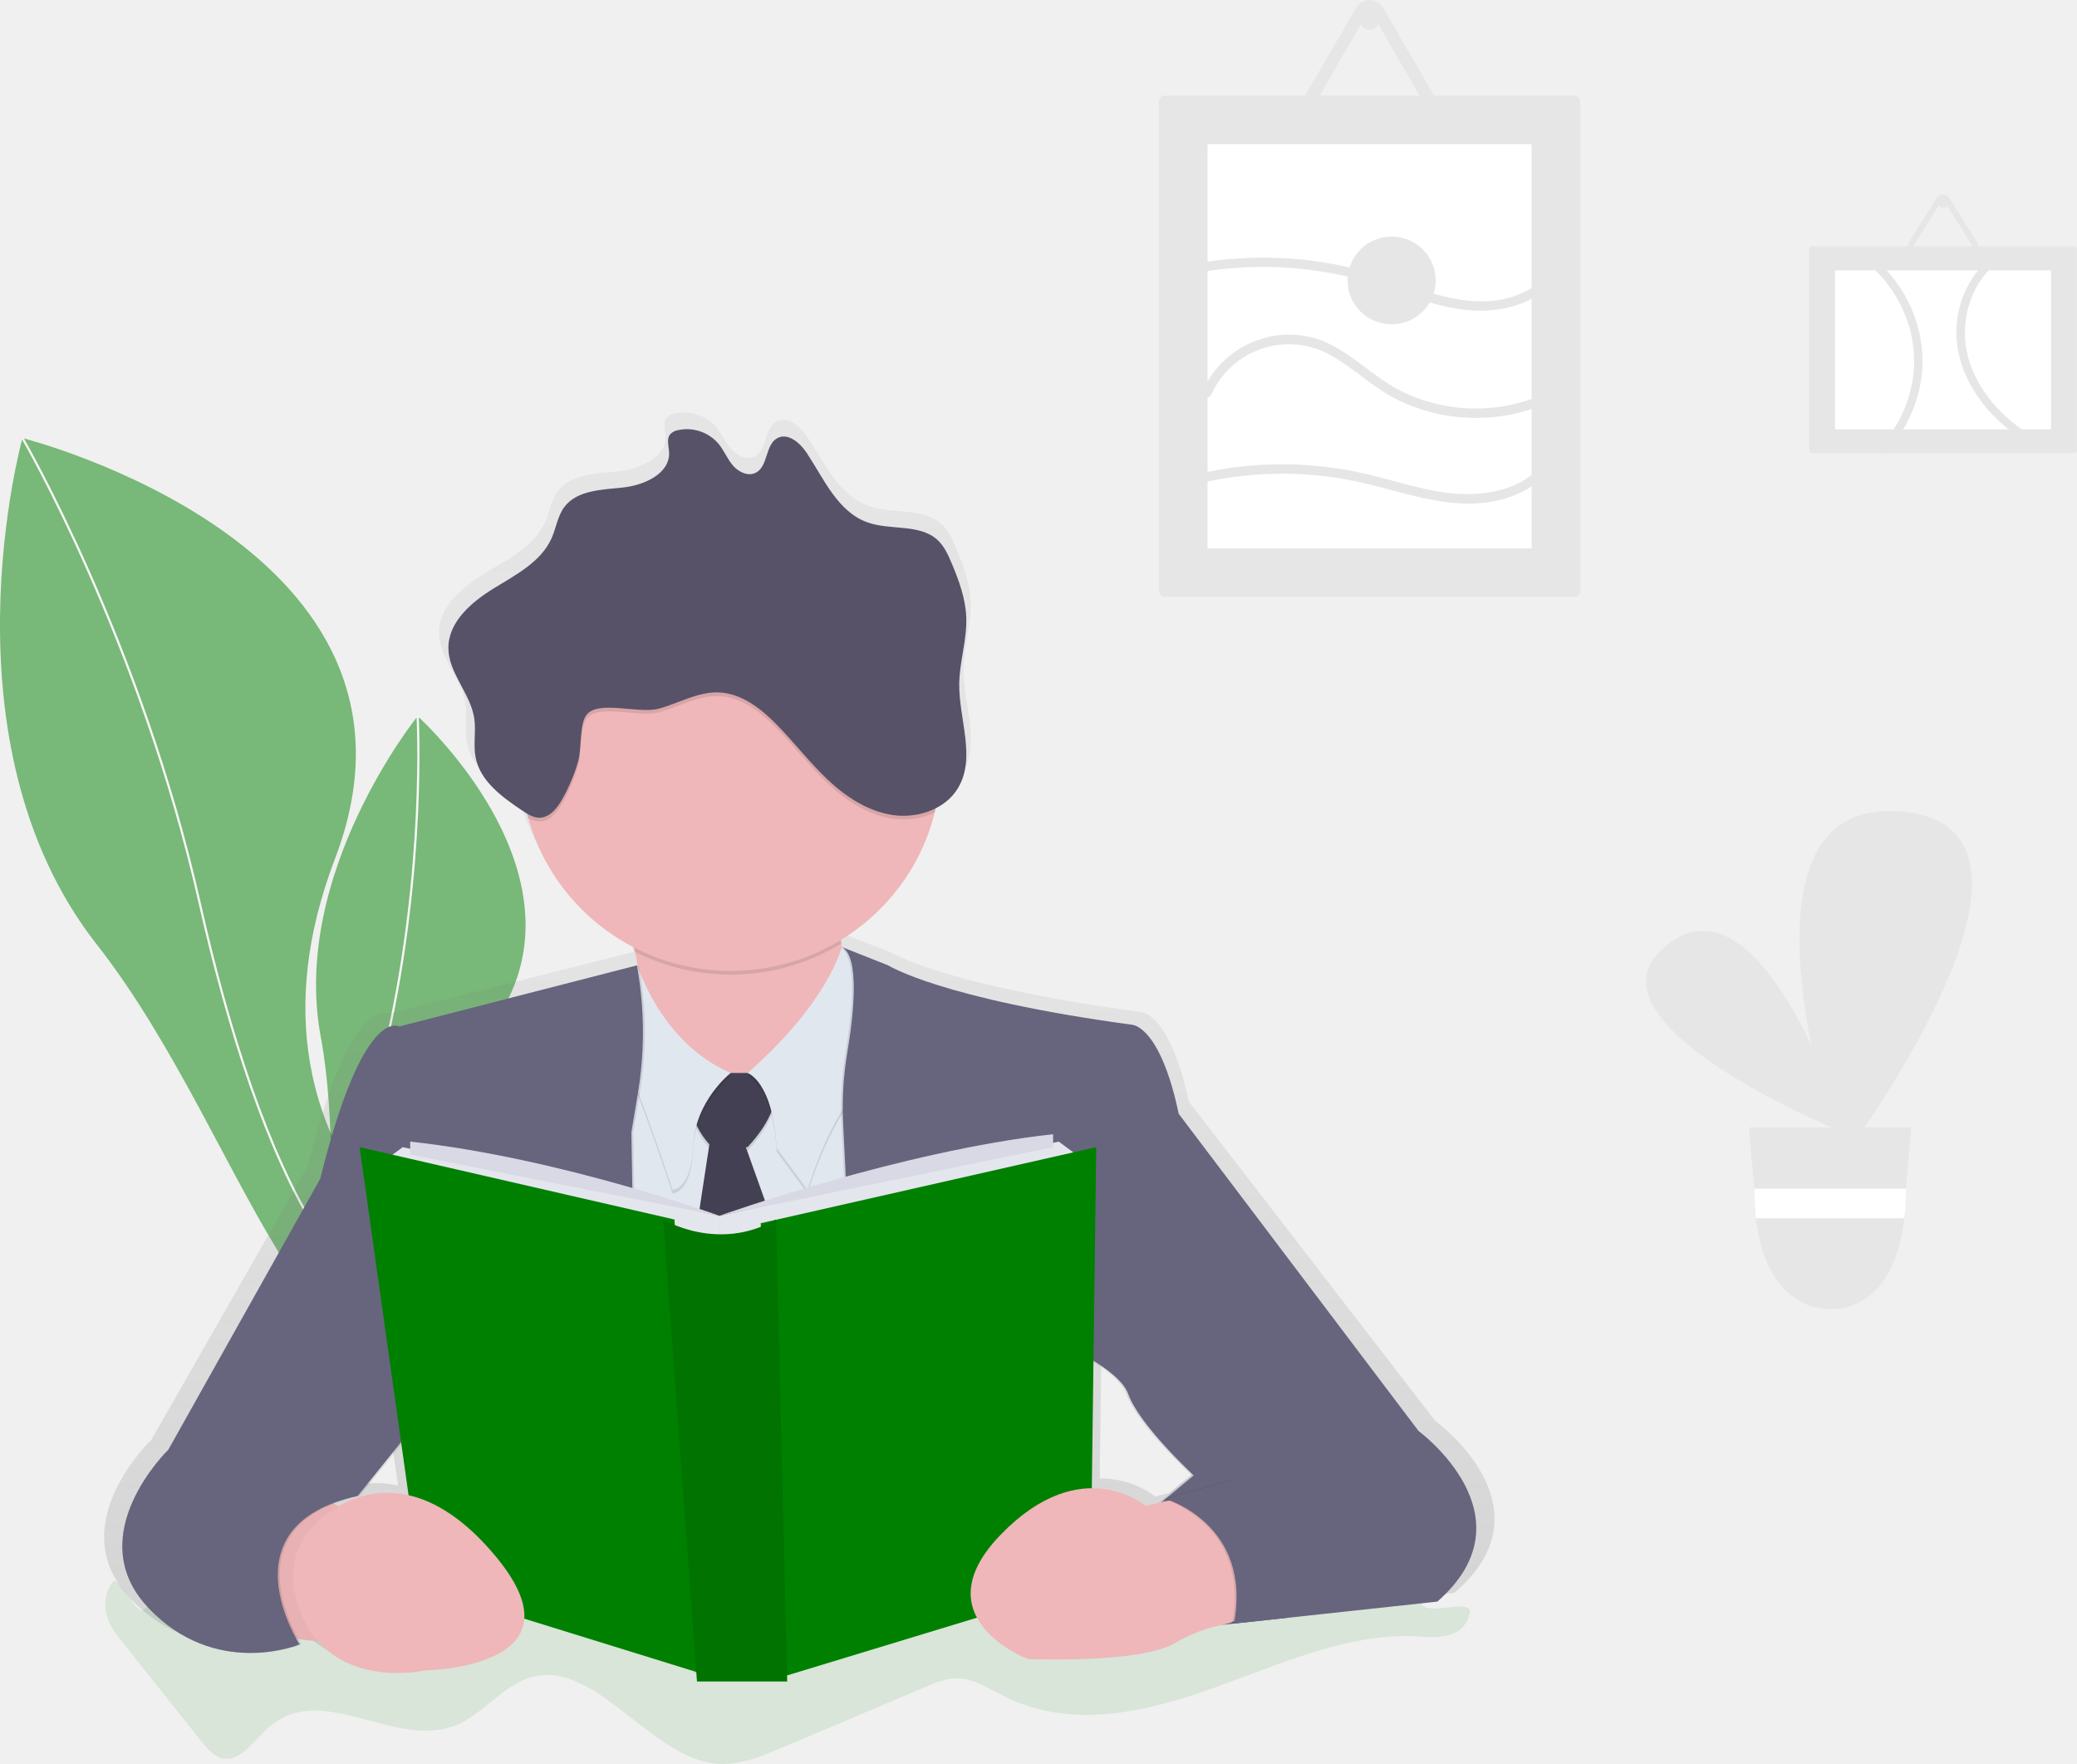
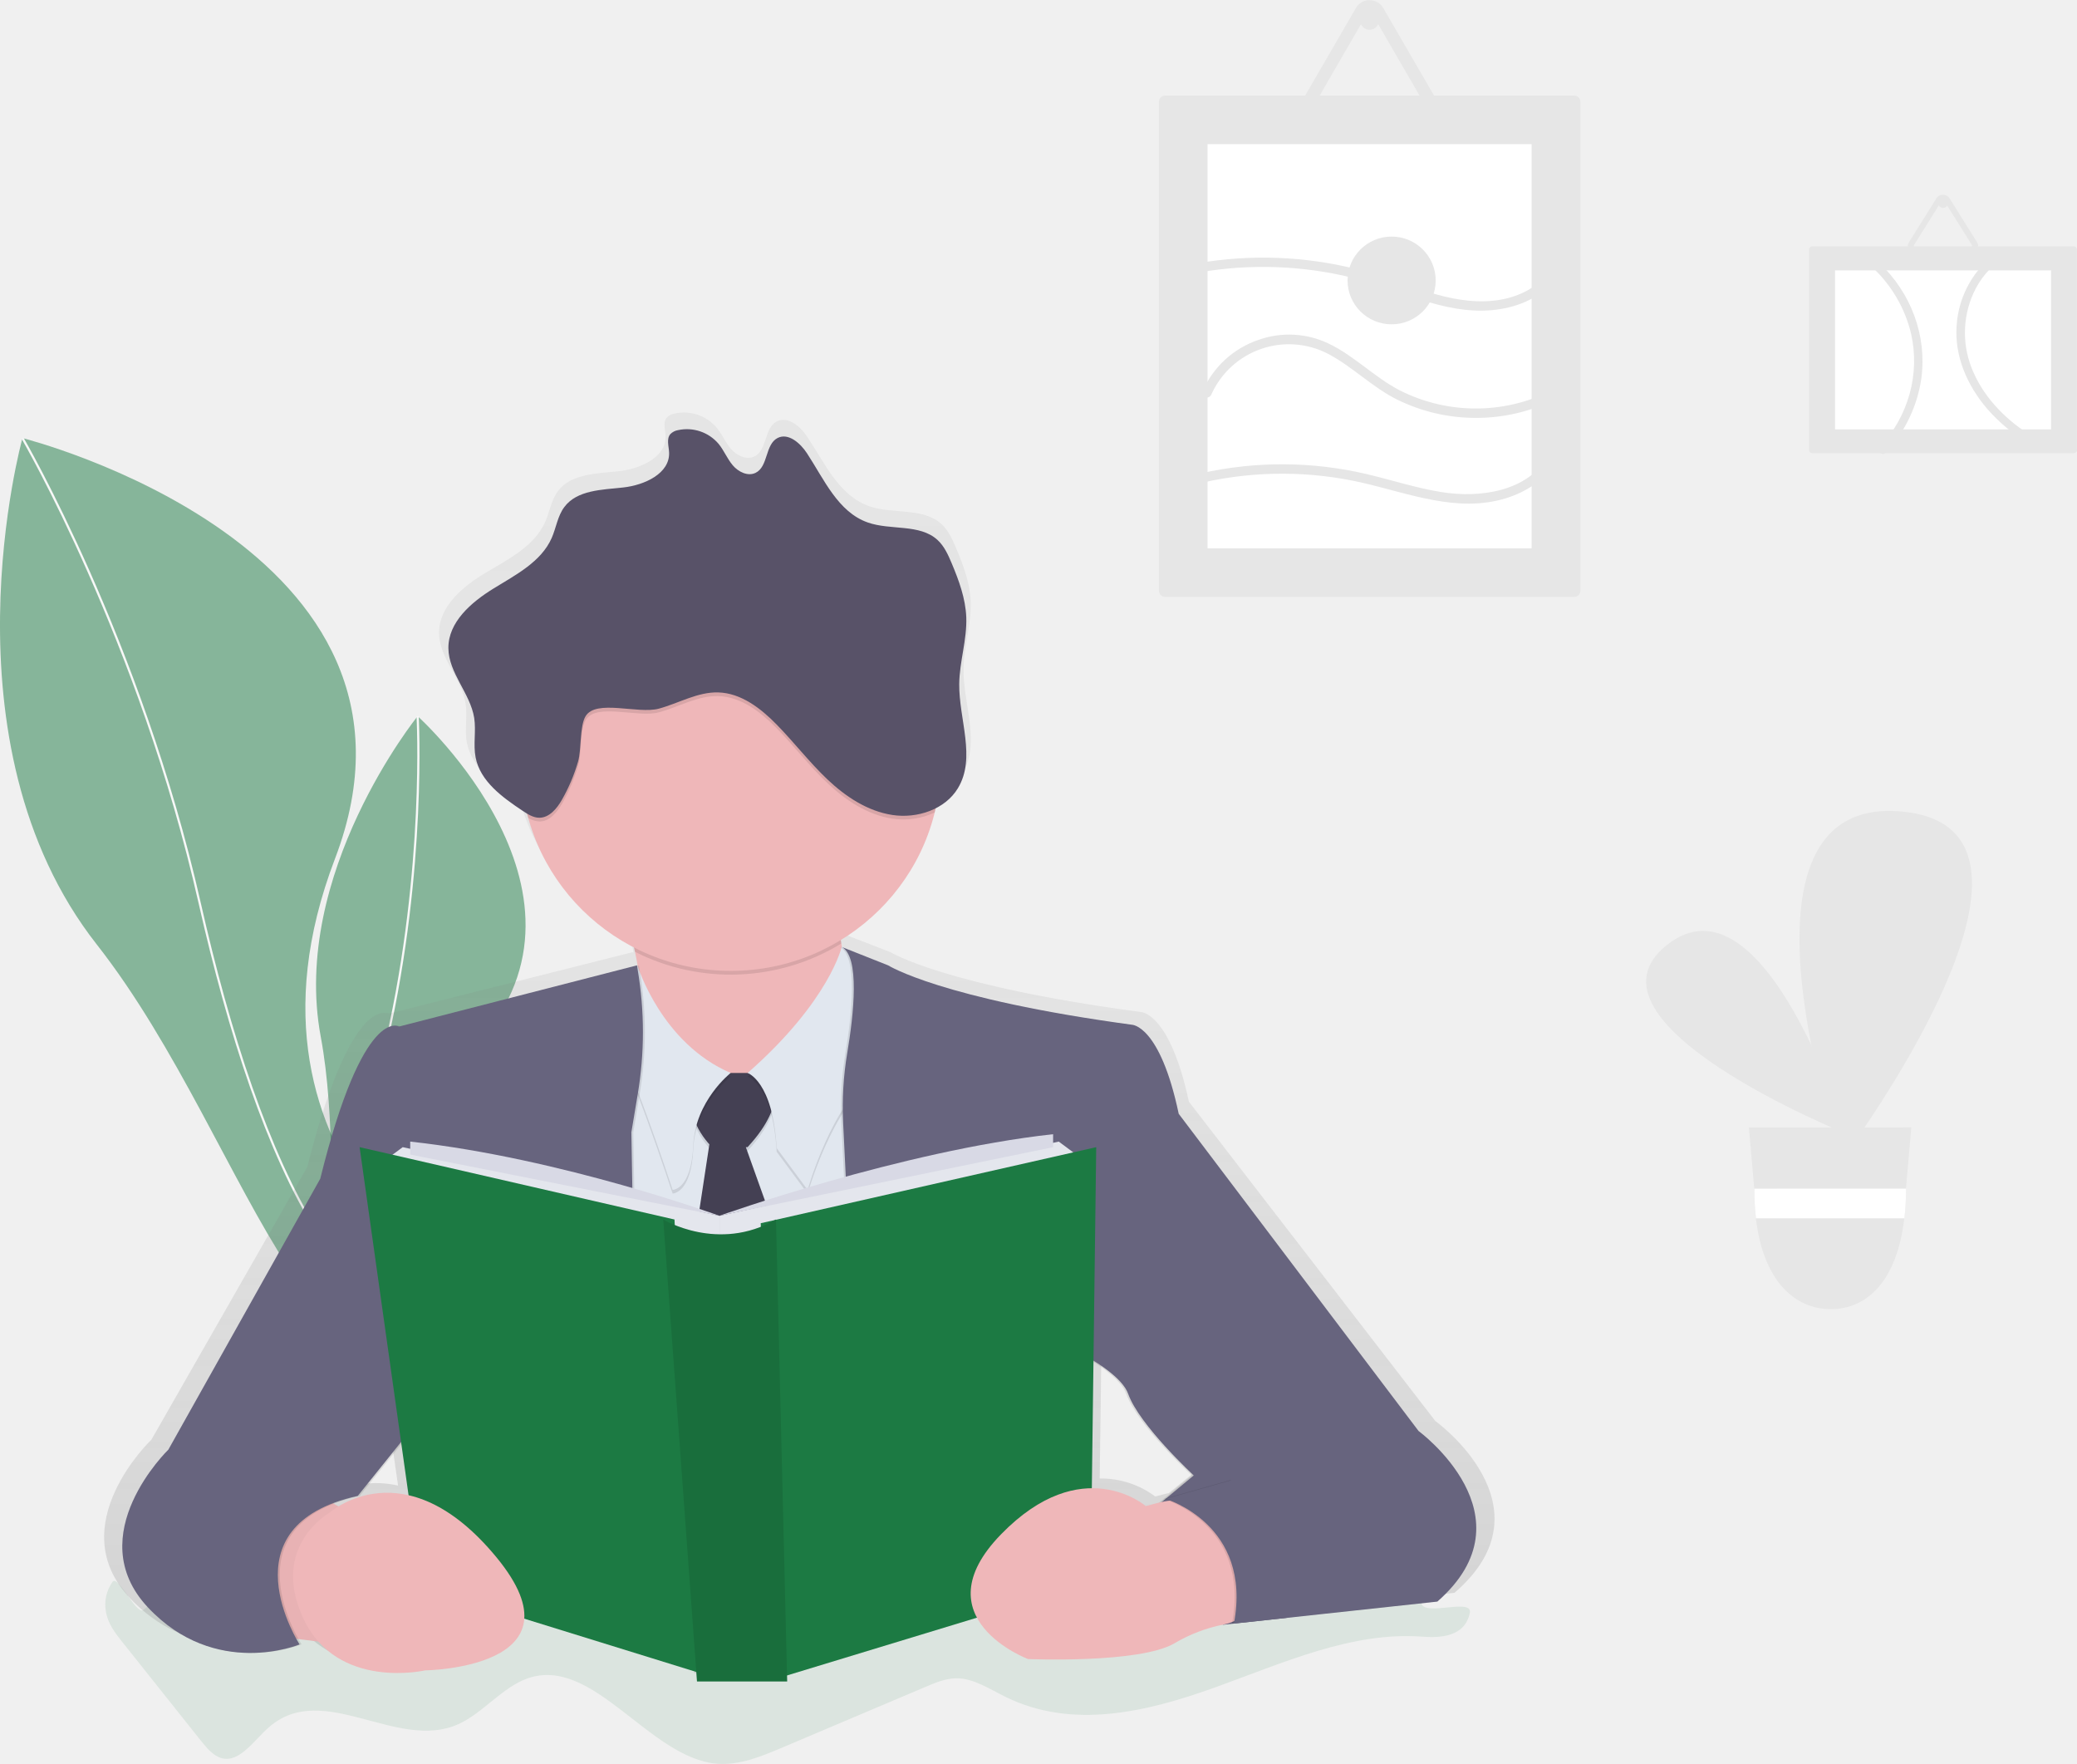
<svg xmlns="http://www.w3.org/2000/svg" id="Layer_1" data-name="Layer 1" viewBox="0 0 949.86 806.59">
  <defs>
-     <style>.cls-1{opacity:.5}.cls-2{fill:green}.cls-3{fill:none;stroke:#fff;stroke-miterlimit:10}.cls-4,.cls-8{opacity:.1}.cls-5{fill:url(#linear-gradient)}.cls-6{fill:#efb7b9}.cls-7{opacity:.03}.cls-7,.cls-8{isolation:isolate}.cls-9{fill:#e1e7ef}.cls-10{fill:#444053}.cls-11{fill:#67647e}.cls-12{fill:#e4e6ed}.cls-13{fill:#d8d9e5}.cls-14{fill:#585268}.cls-15{fill:#e6e6e6}.cls-16{fill:#fff}</style>
+     <style>.cls-1{opacity:.5}.cls-2{fill:#1c7a43}.cls-3{fill:none;stroke:#fff;stroke-miterlimit:10}.cls-4,.cls-8{opacity:.1}.cls-5{fill:url(#linear-gradient)}.cls-6{fill:#efb7b9}.cls-7{opacity:.03}.cls-7,.cls-8{isolation:isolate}.cls-9{fill:#e1e7ef}.cls-10{fill:#444053}.cls-11{fill:#67647e}.cls-12{fill:#e4e6ed}.cls-13{fill:#d8d9e5}.cls-14{fill:#585268}.cls-15{fill:#e6e6e6}.cls-16{fill:#fff}</style>
    <linearGradient id="linear-gradient" x1="462.04" x2="462.04" y1="22.58" y2="599.06" gradientTransform="matrix(1, 0, 0, -1, -96.48, 839)" gradientUnits="userSpaceOnUse">
      <stop offset="0" stop-color="gray" stop-opacity=".25" />
      <stop offset=".54" stop-color="gray" stop-opacity=".12" />
      <stop offset="1" stop-color="gray" stop-opacity=".1" />
    </linearGradient>
  </defs>
  <g class="cls-1">
    <path d="M226.31,650.66S98.68,586.75,153.22,444,10.29,251.69,10.29,251.69s-38.68,139,34,231.59S145,729.54,226.31,650.66Z" class="cls-2" transform="translate(-0.01 -51.37)" />
    <path d="M10.29,251.69s53.85,92.34,81,212.45S162.72,683.37,225.65,648.4" class="cls-3" transform="translate(-0.01 -51.37)" />
  </g>
  <g class="cls-1">
    <path d="M198.89,674s-51-72.5,16.67-142.39S191,378.85,191,378.85s-58.21,72-44.31,146.56S134.11,698.73,198.89,674Z" class="cls-2" transform="translate(-0.01 -51.37)" />
    <path d="M191,378.85s3.86,69.36-14,148-21,149.38,22.14,145.7" class="cls-3" transform="translate(-0.01 -51.37)" />
  </g>
  <g class="cls-4">
    <path d="M48.45,788.31c.9,5.45,4.09,9.6,7.11,13.41l36,45.21c2.9,3.64,6,7.43,9.91,8.42,8.13,2.13,14.68-8.21,21.63-14.26,24.72-21.5,58.51,11.24,86.45-1.28,11.18-5,20.23-16.91,31.63-20.93,30.17-10.71,55.73,36.58,86.88,39,10.23.76,20.27-3.4,30-7.53l65.19-27.62c4.52-1.92,9.13-3.82,13.9-3.94,8-.13,15.49,5,23,8.65,30.39,14.82,64.12,6.82,95.34-4.4s62.64-25.67,94.9-23.28c8.4.63,19.5.1,21.79-10.8,1.37-6.48-17.09.31-21.36-3.18s5.89-18.07.91-18.69c-29-3.6-58.54-3.7-86.87,5.35-14.68,4.68-29.12,11.8-44.19,13.26-15.72,1.53-31.35-3.18-46.78-7.46-39.06-10.84-78.8-19.11-118.68-17.43-70.89,3.06-140.72,37.66-211.25,27.63a181.16,181.16,0,0,1-59.8-19.82c-9.52-5.08-9.09,12.92-18.8,19-3.16,2-11.44-16.43-13.91-12.89A17.88,17.88,0,0,0,48.45,788.31Z" class="cls-2" transform="translate(-0.01 -51.37)" />
  </g>
  <path d="M656.4,701.13l-112.68-146c-8.8-41-22-41-22-41-89.78-12-114.43-27.33-114.43-27.33L387.19,479l-1.67-1-.24-1.32c-.08-.45-.16-1.05-.22-1.57a96,96,0,0,0,44-58.72c.16-.64.31-1.3.46-1.95a25.37,25.37,0,0,0,10.5-9.26c8.63-14,.43-31.72.62-48,.11-10.31,3.71-20.41,3.3-30.7-.34-8.63-3.46-16.91-6.87-24.88-1.65-3.87-3.48-7.83-6.64-10.7-8.4-7.55-22-4.31-32.78-8-14-4.81-20.45-19.79-28.52-31.84-3.09-4.65-8.71-9.56-13.79-7-6,3-4.34,13.19-10.36,16.05-3.65,1.74-8.1-.45-10.71-3.48s-4.09-6.82-6.66-9.88a19.68,19.68,0,0,0-19-6.3,6.62,6.62,0,0,0-3.61,1.83c-1.93,2.21-.72,5.52-.59,8.41.46,9.73-11.59,15.13-21.54,16.17s-21.68,1.15-27.63,9c-3.16,4.15-3.83,9.55-5.95,14.28-4.93,11-16.85,17-27.33,23.25s-21.26,15.47-21.17,27.42c.1,11.47,10.33,20.76,12.13,32.12.95,6-.54,12.23.65,18.22,2.19,11,12.56,18.35,22.12,24.58.65.42,1.31.84,2,1.23.17.68.34,1.34.52,2A96.52,96.52,0,0,0,288,478.52c.15.65.3,1.3.44,2,.46,2,.89,4.18,1.26,6.37l-.29.08v-.22L178.09,514.79a5.11,5.11,0,0,0-2.09-.26c-4.56-.36-18.81,4.5-35.45,70.44L69.26,709.67S27.89,749,59.58,782.3c16.16,17,34.37,21.09,48.35,21a67.31,67.31,0,0,0,23.81-4s-.57-.87-1.45-2.41l9.42,1.13c18.54,20.4,50.13,13.24,50.13,13.24s44.92-.51,46.57-23.76l80.74,24.52.33,4.36h42.4l-.07-2.78L449,787.05c6.95,12.72,23.95,19,23.95,19s52.35,2.18,68.8-7.25a74,74,0,0,1,22.3-8.5l.45,0-.11.1,100.79-10.7C711,740.41,656.4,701.13,656.4,701.13ZM149.08,735.85l-2.21-1.27A82.9,82.9,0,0,1,159.05,731l19.61-23.95,3.39,23.62A45,45,0,0,0,149.08,735.85Zm379.23-.19a41.4,41.4,0,0,0-25.38-8.22l.77-58.15c7.37,4.66,13.55,9.79,15.38,14.75,5.28,14.52,30.81,37.58,30.81,37.58L536.63,732.4h0l-2.06,1.67c-.56.13-1.11.26-1.67.41Z" class="cls-5" transform="translate(-0.01 -51.37)" />
  <polygon points="128.46 748.52 149.03 751.06 161.03 692.53 137.88 678.95 107.88 711.19 128.46 748.52" class="cls-6" />
  <polygon points="128.46 748.52 149.03 751.06 161.03 692.53 137.88 678.95 107.88 711.19 128.46 748.52" class="cls-7" />
  <path d="M404.45,512.3l-49.71,44.12s-96,21.21-72-8.49c13.59-16.82,11.79-42.35,7.66-61.32a158.94,158.94,0,0,0-7.66-25.24S406.19,387.6,389.05,443.6c-5.09,16.61-5.8,29.41-4.29,39.2C388.36,506,404.45,512.3,404.45,512.3Z" class="cls-6" transform="translate(-0.01 -51.37)" />
  <path d="M389.05,443.6c-5.09,16.61-5.8,29.41-4.29,39.2a97,97,0,0,1-94.34,3.82,158.14,158.14,0,0,0-7.67-25.23S406.19,387.6,389.05,443.6Z" class="cls-8" transform="translate(-0.01 -51.37)" />
  <path d="M430.2,400.32c0,52.48-43,95-96,95s-96-42.54-96-95,43-95,96-95c52.87-.17,95.87,42.1,96,94.43C430.2,399.93,430.2,400.13,430.2,400.32Z" class="cls-6" transform="translate(-0.01 -51.37)" />
  <polygon points="268.17 471.97 268.17 645.87 437.04 632.29 408.76 455 334.18 499.11 268.17 471.97" class="cls-9" />
  <path d="M359.9,630.22l-18.8-52.59h.78C361.59,556.42,353,543.69,353,543.69H325.65c-17.42,12.24-5.33,28.09-1.23,32.65l-8.2,53.88Z" class="cls-8" transform="translate(-0.01 -51.37)" />
  <path d="M359.9,628.52l-18.8-52.59h.78C361.59,554.72,353,542,353,542H325.65c-17.42,12.23-5.33,28.08-1.23,32.64l-8.2,53.88Z" class="cls-10" transform="translate(-0.01 -51.37)" />
  <path d="M385,485.8s-5.41,24.8-43.08,57.89c0,0,11.59,3.82,13.28,34.36l14.15,19.11s11.14-39.87,30.86-53.44,0-49.2,0-49.2Z" class="cls-8" transform="translate(-0.01 -51.37)" />
  <path d="M385,484.12s-5.41,24.8-43.08,57.89c0,0,11.59,3.82,13.28,34.35l14.15,19.12S380.48,555.61,400.2,542s0-49.2,0-49.2Z" class="cls-9" transform="translate(-0.01 -51.37)" />
  <path d="M334.15,543.69s-16.22,12.73-17.1,33.09-9.43,20.36-9.43,20.36-21.43-65.32-28.28-71.26,12.36-31,12.36-31S302.48,530.12,334.15,543.69Z" class="cls-8" transform="translate(-0.01 -51.37)" />
  <path d="M334.15,542s-16.22,12.72-17.1,33.1-9.43,20.36-9.43,20.36-21.44-65.34-28.32-71.28,12.36-31,12.36-31S302.48,528.42,334.15,542Z" class="cls-9" transform="translate(-0.01 -51.37)" />
  <path d="M383.9,484.31l21.43,8.49s24,15.29,111.44,27.15c0,0,12.85,0,21.43,40.72L647.9,705.73s53.15,39,8.58,78l-98.12,10.61s56.58-53.44-29.14-55.14l15.84-13.16s-24.86-22.94-30-37.32-47.13-30.54-47.13-30.54l5.15,122.15L395.9,792.24,384.78,564.93a148.92,148.92,0,0,1,1.85-32C389.54,515.64,392.6,488.33,383.9,484.31Z" class="cls-8" transform="translate(-0.01 -51.37)" />
  <path d="M384.76,484.31l21.43,8.49s24,15.29,111.44,27.15c0,0,12.85,0,21.43,40.72l109.7,145.06s53.14,39,8.58,78l-98.12,10.61s56.58-53.44-29.14-55.14l15.86-13.15s-24.86-22.94-30-37.33-47.12-30.53-47.12-30.53L474,780.38l-77.23,11.86L385.6,564.93a149.57,149.57,0,0,1,1.86-32C390.39,515.64,393.46,488.33,384.76,484.31Z" class="cls-11" transform="translate(-0.01 -51.37)" />
  <path d="M292.18,492.79l-108.86,28s-16.28-10.18-36,69.57L77.89,714.25s-40.29,39-9.42,72.11,69.45,16.91,69.45,16.91S102.78,749,164.5,735.41l23.17-28.84,104.58,11.87-2.64-149.3,2.93-17.4a170.93,170.93,0,0,0,0-56.82Z" class="cls-8" transform="translate(-0.01 -51.37)" />
  <path d="M291.33,492.79l-108.86,28s-16.29-10.18-36,69.57L77,714.25s-40.32,39-9.41,72.06,69.43,17,69.43,17S101.9,749,163.62,735.41l23.18-28.84,104.57,11.87-2.62-149.3,2.91-17.4a170.93,170.93,0,0,0,0-56.82Z" class="cls-11" transform="translate(-0.01 -51.37)" />
  <polygon points="184.17 524.56 173.88 532.19 329.04 571.21 329.04 555.95 184.17 524.56" class="cls-12" />
  <polygon points="484.19 522.01 494.47 529.65 329.04 571.21 329.04 555.95 484.19 522.01" class="cls-12" />
  <polygon points="164.46 524.56 308.46 557.64 318.75 764.63 192.74 725.61 164.46 524.56" class="cls-2" />
  <polygon points="501.33 524.56 347.89 559.34 356.46 767.18 498.76 723.91 501.33 524.56" class="cls-2" />
  <path d="M303.32,609s25.14,15.29,51.57,0L360,820.24H318.76Z" class="cls-2" transform="translate(-0.01 -51.37)" />
  <path d="M303.32,609s25.14,15.29,51.57,0L360,820.24H318.76Z" class="cls-8" transform="translate(-0.01 -51.37)" />
  <path d="M187.61,573.38v5.94l141.43,28S257,581,187.61,573.38Z" class="cls-13" transform="translate(-0.01 -51.37)" />
  <path d="M481.62,570v5.94L329,607.31S412.18,577.63,481.62,570Z" class="cls-13" transform="translate(-0.01 -51.37)" />
  <path d="M528.51,738.86,524,740.05s-29.14-25.23-66.27,13S470.13,810,470.13,810s51,2.17,67-7.21a70.94,70.94,0,0,1,22.32-8.55,22.88,22.88,0,0,0,12.5-7h0a29.32,29.32,0,0,0,7.47-24.35h0a29.64,29.64,0,0,0-21.95-24.17h0A57,57,0,0,0,528.51,738.86Z" class="cls-6" transform="translate(-0.01 -51.37)" />
  <path d="M150.75,743.05S185,712.51,227,763.41s-32.58,51.77-32.58,51.77-40.32,9.3-55.71-23.78S150.75,743.05,150.75,743.05Z" class="cls-6" transform="translate(-0.01 -51.37)" />
  <path d="M532.14,736.78s39.86,11.52,31.31,57l24.09-2.6,5.09-23.14-10.29-32.23-19.71-7.65Z" class="cls-8" transform="translate(-0.01 -51.37)" />
  <path d="M533,736.78s39.86,11.52,31.31,57l24.09-2.6,5.08-23.14L583.2,735.84l-19.71-7.65Z" class="cls-11" transform="translate(-0.01 -51.37)" />
  <path d="M430.2,400.32a94.27,94.27,0,0,1-2.74,22.57,33.59,33.59,0,0,1-19.36,2.82c-11.36-1.72-21.38-8.41-29.69-16.26s-15.27-17-23.28-25.16c-7.27-7.4-16.23-14.32-26.64-14.62-9.46-.27-18.07,5-27.19,7.43-9.55,2.6-28.78-4.49-33.44,3.52-2.74,4.71-1.77,15.07-3.39,20.65a80.23,80.23,0,0,1-7.36,17.47c-2.32,4-5.72,8.3-10.4,8.26a10.62,10.62,0,0,1-5.13-1.62c-14-50.62,16.11-102.88,67.26-116.74s104,15.95,118,66.56a94.23,94.23,0,0,1,3.4,25.1Z" class="cls-8" transform="translate(-0.01 -51.37)" />
  <path d="M301.29,375.42c9.13-2.47,17.77-7.7,27.19-7.43,10.41.3,19.38,7.22,26.64,14.62,8,8.16,15,17.29,23.28,25.15s18.34,14.53,29.69,16.27,24.14-2.5,30-12.24c8.4-13.9.42-31.5.6-47.7.12-10.24,3.61-20.27,3.22-30.5-.34-8.56-3.37-16.82-6.69-24.7-1.61-3.82-3.38-7.78-6.47-10.62-8.18-7.49-21.42-4.28-31.92-8-13.59-4.78-19.92-19.67-27.77-31.63-3-4.59-8.5-9.49-13.43-7-5.8,3-4.22,13.11-10.09,15.95-3.55,1.72-7.89-.45-10.43-3.46s-4-6.78-6.48-9.81a19,19,0,0,0-18.54-6.26,6.28,6.28,0,0,0-3.51,1.81c-1.87,2.2-.71,5.48-.58,8.35.45,9.67-11.25,15-21,16.06s-21.11,1.15-26.91,8.94c-3.09,4.12-3.72,9.49-5.79,14.18-4.81,10.89-16.41,16.82-26.62,23.1s-20.7,15.37-20.61,27.24c.09,11.41,10,20.64,11.8,31.9.93,6-.51,12.16.65,18.1,2.12,10.9,12.22,18.22,21.54,24.41,2.31,1.53,4.78,3.13,7.57,3.15,4.63,0,8.1-4.23,10.39-8.26a80.55,80.55,0,0,0,7.37-17.47c1.61-5.59.65-15.95,3.38-20.64C272.51,370.93,291.74,378,301.29,375.42Z" class="cls-14" transform="translate(-0.01 -51.37)" />
  <path d="M532.83,95.07A2.87,2.87,0,0,0,530,97.93V321.45a2.87,2.87,0,0,0,2.88,2.87H719.89a2.87,2.87,0,0,0,2.88-2.87V97.93a2.87,2.87,0,0,0-2.88-2.86Z" class="cls-15" transform="translate(-0.01 -51.37)" />
  <path d="M552.25,302.11H700.46V117.28H552.25Z" class="cls-16" transform="translate(-0.01 -51.37)" />
  <path d="M652.53,110.83H600.19a7.17,7.17,0,0,1-7.21-7.12,7.24,7.24,0,0,1,1-3.63L620.13,55l.06-.11a7.11,7.11,0,0,1,5.45-3.44h0c.22,0,.45,0,.68,0A7.11,7.11,0,0,1,632.59,55l26.17,45.13a7.15,7.15,0,0,1-2.63,9.79,7.24,7.24,0,0,1-3.6,1Zm-53.78-7.17a1.52,1.52,0,0,0,.19.72,1.43,1.43,0,0,0,1.25.72h52.34a1.44,1.44,0,0,0,1.25-.72,1.52,1.52,0,0,0,.19-.72,1.45,1.45,0,0,0-.19-.71L627.61,57.82a1.45,1.45,0,0,0-2-.53,1.5,1.5,0,0,0-.53.53L598.94,103A1.45,1.45,0,0,0,598.75,103.66Z" class="cls-15" transform="translate(-0.01 -51.37)" />
  <ellipse cx="626.35" cy="9.31" class="cls-15" rx="4.32" ry="4.3" />
  <path d="M554,231.73a38.86,38.86,0,0,1,53.35-18.58c11.23,5.93,20.2,15.26,31.61,20.94a81.21,81.21,0,0,0,35.66,8.37,80.06,80.06,0,0,0,40-10.34,2.15,2.15,0,0,0-2.17-3.71,77,77,0,0,1-72.57,1.32c-11.44-6-20.51-15.61-32.16-21.21a41.74,41.74,0,0,0-32-1.79,42.88,42.88,0,0,0-25.88,23.86c-1,2.56,3.12,3.67,4.16,1.14Z" class="cls-15" transform="translate(-0.01 -51.37)" />
  <path d="M550.54,271.91a165.09,165.09,0,0,1,72.72.25c21.25,4.91,43.18,13.74,65.09,7.15,9.79-2.94,18.76-8.82,23.79-17.87,1.34-2.43-2.38-4.6-3.73-2.17-9.47,17-31.65,19.92-49.16,17.12-11.71-1.87-23-5.61-34.51-8.3a168.87,168.87,0,0,0-75.35-.32c-2.71.6-1.56,4.74,1.15,4.14Z" class="cls-15" transform="translate(-0.01 -51.37)" />
  <path d="M549,175.83a171.33,171.33,0,0,1,69.13,2.45c21.15,5.16,41.82,16.94,64.18,14.91,10.35-.95,20.59-4.74,27.63-12.62,1.84-2.06-1.21-5.11-3.06-3-6.06,6.8-14.8,10.33-23.77,11.28-10.33,1.1-20.48-1-30.32-4.06-10.89-3.36-21.46-7.6-32.53-10.38a175.69,175.69,0,0,0-72.4-2.69c-2.74.47-1.58,4.61,1.14,4.15Z" class="cls-15" transform="translate(-0.01 -51.37)" />
  <ellipse cx="636.42" cy="128.24" class="cls-15" rx="20.15" ry="20.06" />
  <path d="M828.88,164a1.49,1.49,0,0,0-1.54,1.41v91.77a1.49,1.49,0,0,0,1.54,1.41H948.33a1.47,1.47,0,0,0,1.53-1.41V165.42a1.47,1.47,0,0,0-1.53-1.41Z" class="cls-15" transform="translate(-0.01 -51.37)" />
  <path d="M839.21,175v72.71H938V175Z" class="cls-16" transform="translate(-0.01 -51.37)" />
  <path d="M901.25,167H876a3.36,3.36,0,0,1-3.49-3.19,3,3,0,0,1,.48-1.62L885.59,142l0-.05a3.47,3.47,0,0,1,2.64-1.53h.34a3.52,3.52,0,0,1,3,1.6l12.64,20.2a3.08,3.08,0,0,1-1.27,4.38,3.73,3.73,0,0,1-1.74.43Zm-26-3.21a.62.62,0,0,0,.09.32.72.72,0,0,0,.61.32h25.29a.69.69,0,0,0,.6-.32.63.63,0,0,0,.1-.32.55.55,0,0,0-.1-.32l-12.64-20.19a.73.73,0,0,0-1-.24.67.67,0,0,0-.26.24l-12.65,20.19a.59.59,0,0,0-.09.32Z" class="cls-15" transform="translate(-0.01 -51.37)" />
  <ellipse cx="888.6" cy="93.16" class="cls-15" rx="2.09" ry="1.92" />
  <path d="M856.42,173.75A60.61,60.61,0,0,1,874,204c4.13,18.4-1.15,37.53-14.33,51.86-1.59,1.73,1.12,4.25,2.72,2.51a63.13,63.13,0,0,0,16.29-33.9c2.62-19.57-4.58-39.17-19.56-53.24-1.74-1.63-4.46.88-2.72,2.51Z" class="cls-15" transform="translate(-0.01 -51.37)" />
  <path d="M914.15,166.18a44.75,44.75,0,0,0-19.33,34.16c-1,13.85,4.77,27.23,14,38a78.56,78.56,0,0,0,19.05,15.85c2.08,1.25,4-1.82,1.94-3.06-11.78-7.11-21.86-17.2-27.21-29.32a44,44,0,0,1-.11-36.34,39.39,39.39,0,0,1,13.61-16.2c2-1.34.06-4.42-1.94-3.07Z" class="cls-15" transform="translate(-0.01 -51.37)" />
  <path d="M844.47,569.83s-126.65-51-82.16-86.34S844.47,569.83,844.47,569.83Z" class="cls-15" transform="translate(-0.01 -51.37)" />
  <path d="M842.27,581.73s-58.22-167.27,27.5-159.27S842.27,581.73,842.27,581.73Z" class="cls-15" transform="translate(-0.01 -51.37)" />
  <path d="M799.82,566.9l2.45,28,0,.48a112.09,112.09,0,0,0,.75,13.08C806.38,637,820.63,650,837.29,650s30.29-13,33.6-41.55a112.1,112.1,0,0,0,.76-13.08l0-.39v-.09l2.45-28Z" class="cls-15" transform="translate(-0.01 -51.37)" />
  <path d="M871.68,594.88V595l0,.39a112.1,112.1,0,0,1-.76,13.08H803.06a112.09,112.09,0,0,1-.75-13.08l0-.48Z" class="cls-16" transform="translate(-0.01 -51.37)" />
</svg>
